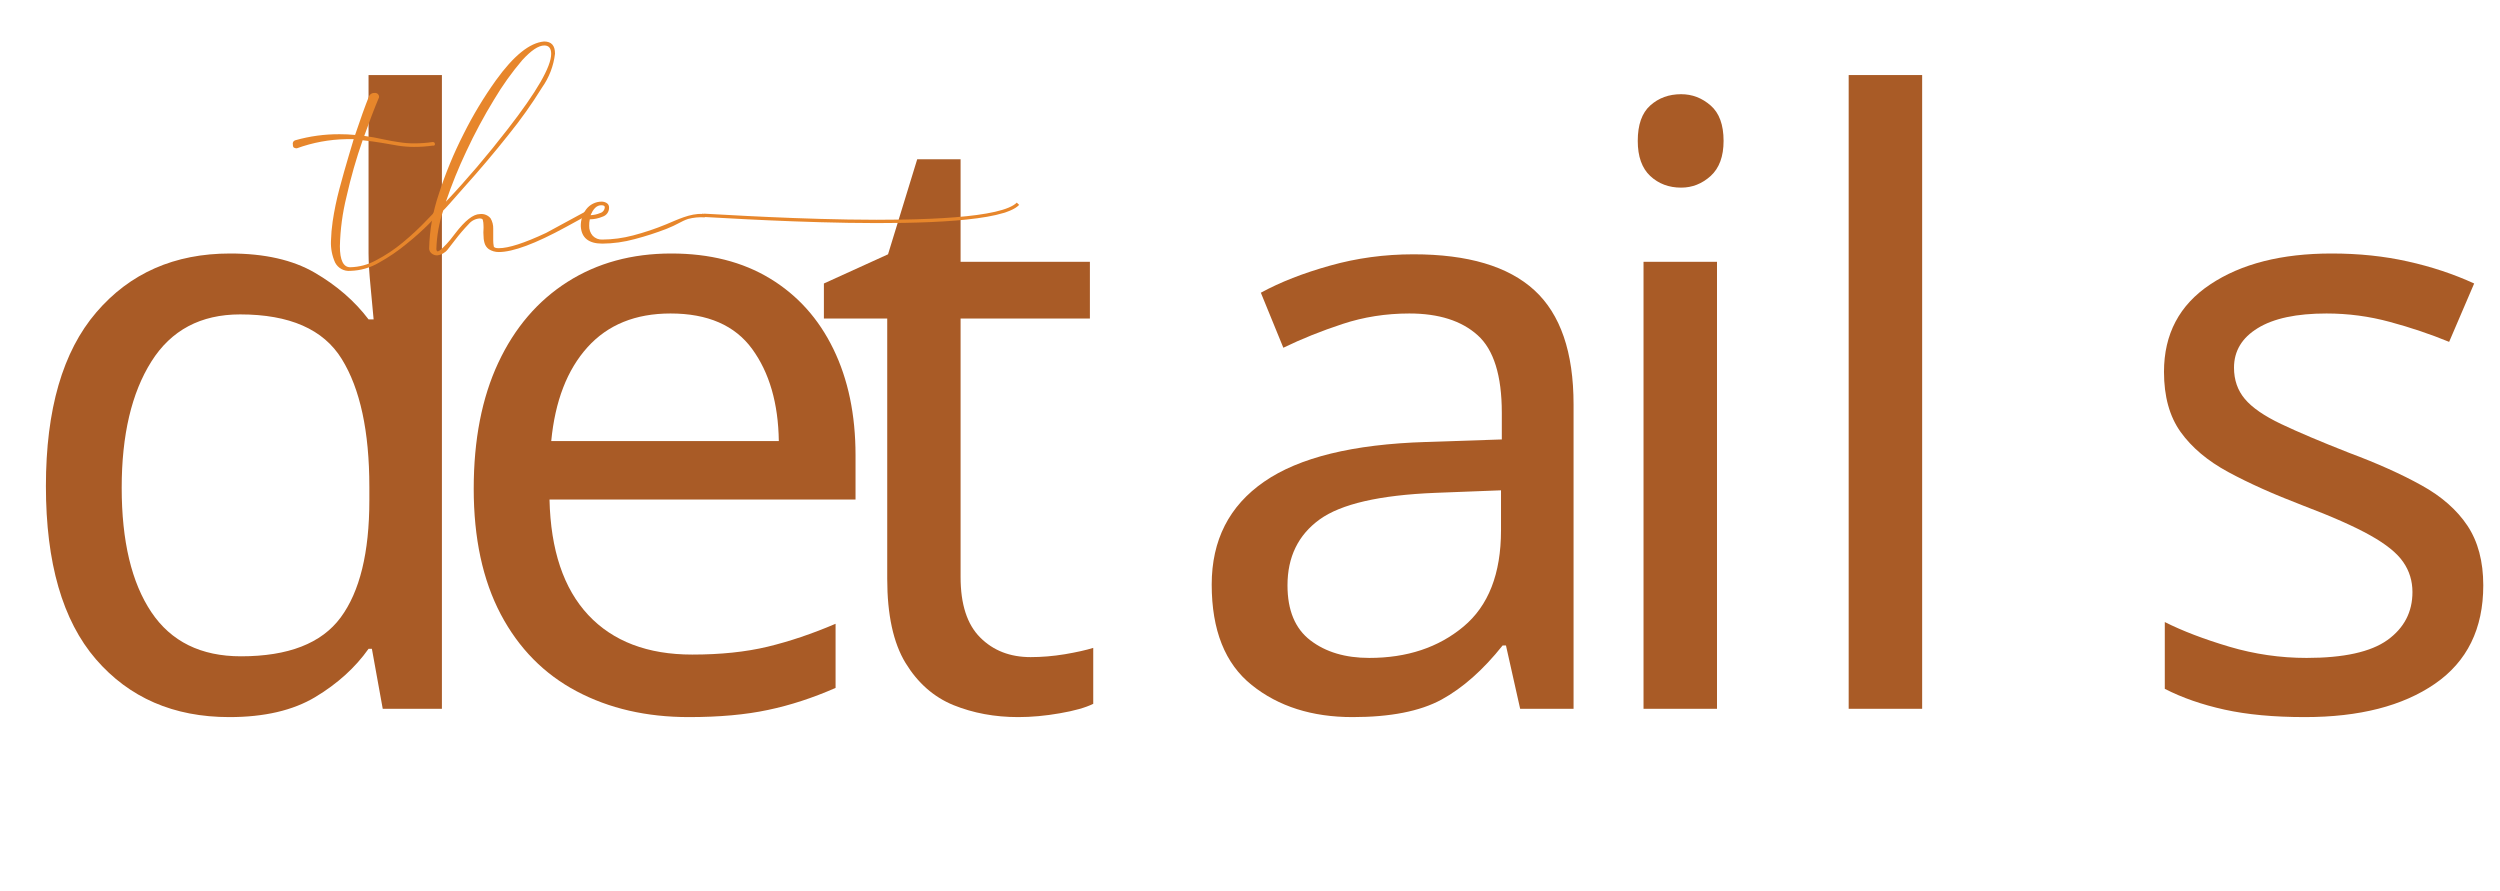
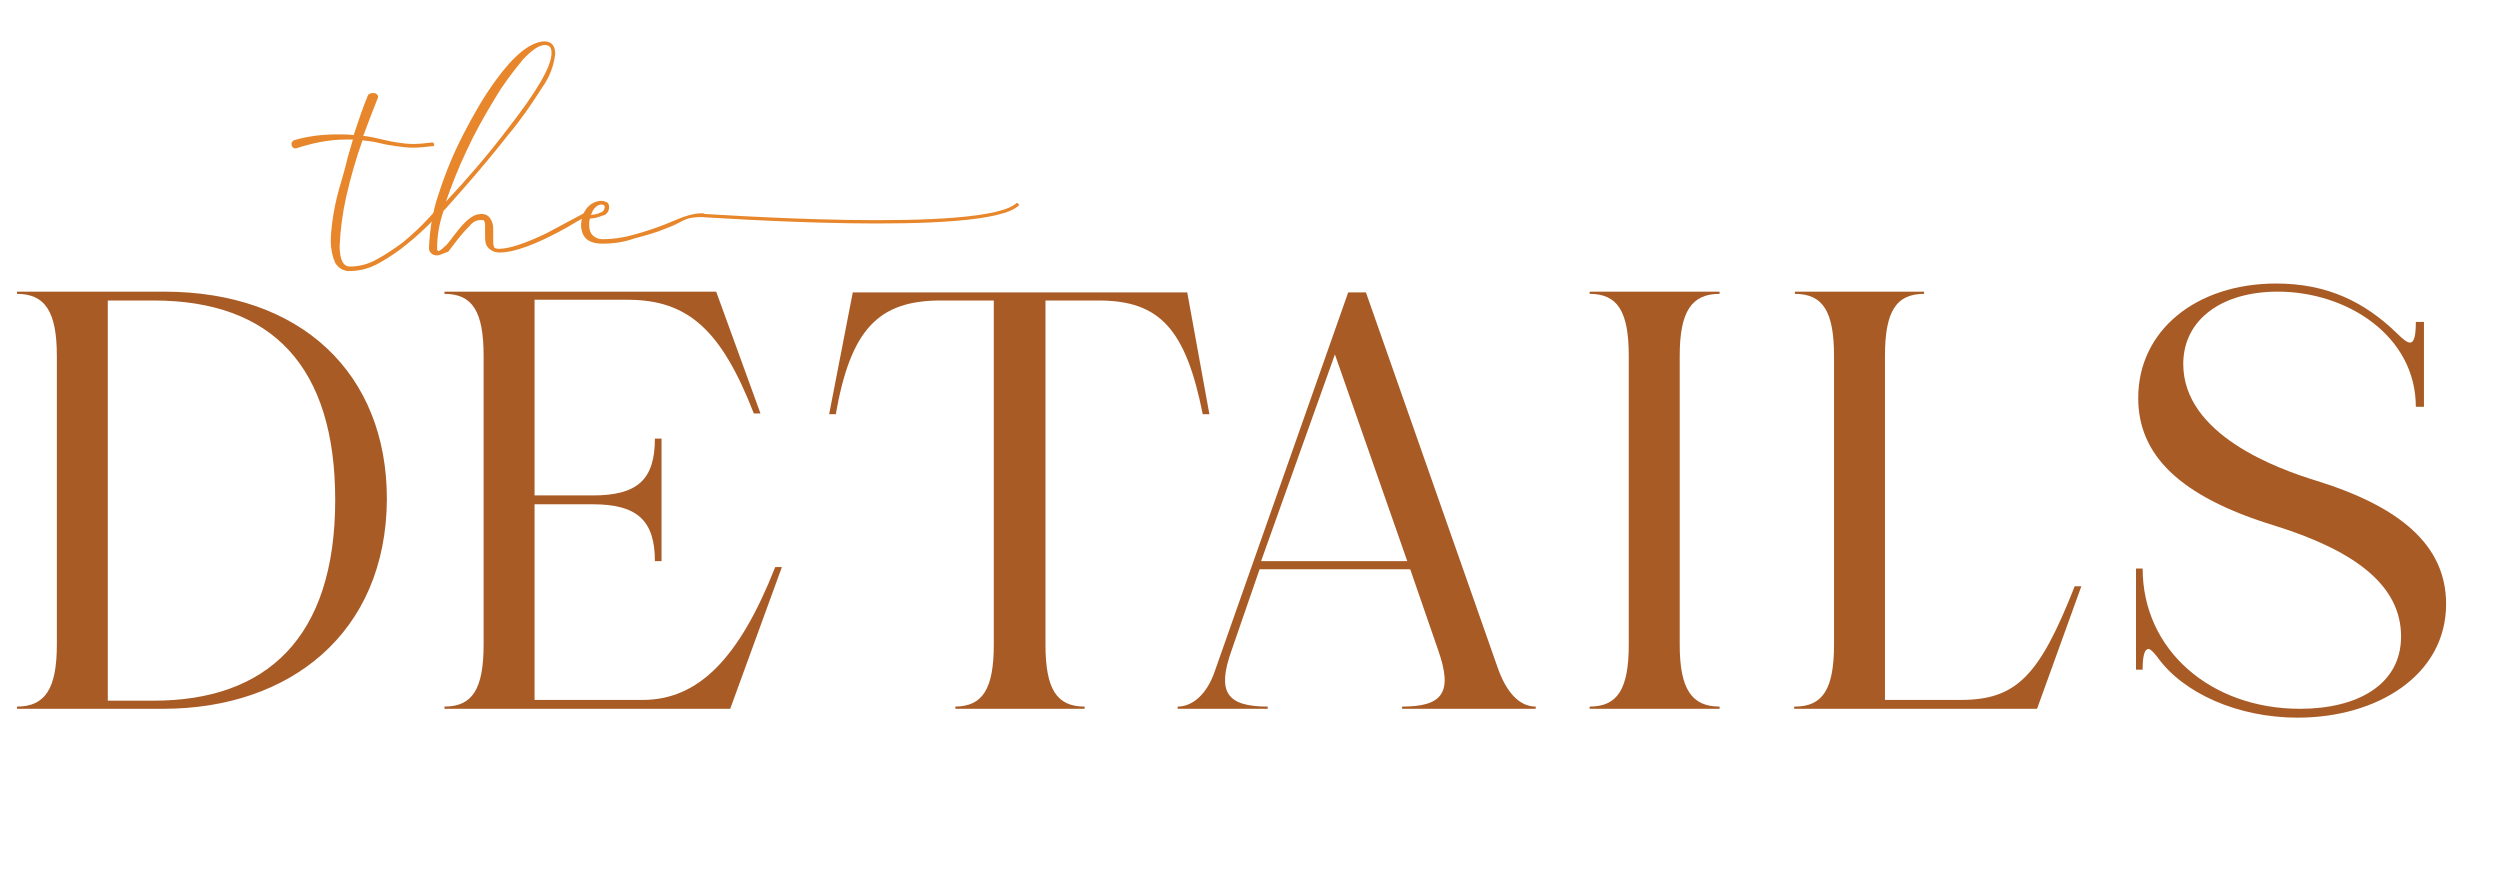
- <svg xmlns="http://www.w3.org/2000/svg" viewBox="0 0 338.64 120.63">
-   <defs>
-     <style>.cls-1{font-size:112.95px;fill:#a95b26;font-family:Rusillaserif-Regular, Rusilla serif;letter-spacing:0.03em;}.cls-2{letter-spacing:0.02em;}.cls-3{letter-spacing:-0.06em;}.cls-4{letter-spacing:0.04em;}.cls-5{letter-spacing:0.05em;}.cls-6{letter-spacing:0.05em;}.cls-7{fill:none;stroke:#e7862b;stroke-miterlimit:10;stroke-width:0.45px;}.cls-8{fill:#e7862b;}</style>
-   </defs>
-   <g id="Layer_2" data-name="Layer 2">
-     <g id="Layer_1-2" data-name="Layer 1">
-       <text class="cls-1" transform="translate(0 96.01)">d<tspan class="cls-2" x="57.95" y="0">e</tspan>
-         <tspan class="cls-3" x="109.79" y="0">t</tspan>
-         <tspan class="cls-4" x="158.93" y="0">a</tspan>
-         <tspan class="cls-5" x="213.03" y="0">i</tspan>
-         <tspan class="cls-4" x="240.82" y="0">l</tspan>
-         <tspan class="cls-6" x="287.36" y="0">s</tspan>
-       </text>
-       <path class="cls-7" d="M95.21,29.17c-.33-.13,38.51,2.76,42.68-1.57" />
-       <path class="cls-8" d="M47.47,36.69a2.1,2.1,0,0,1-2.08-1.13,6.45,6.45,0,0,1-.56-2.91A23.07,23.07,0,0,1,45.06,30a40,40,0,0,1,.91-4.4c.45-1.67.86-3.14,1.24-4.4.29-1,.52-1.73.7-2.35q-.36,0-1,0a20.55,20.55,0,0,0-6.7,1.24.75.75,0,0,1-.39-.09c-.1-.06-.15-.2-.15-.43A.46.46,0,0,1,40,19a21.48,21.48,0,0,1,6-.82,20.8,20.8,0,0,1,2.1.1C48.81,16.16,49.44,14.4,50,13a.77.77,0,0,1,.75-.41.53.53,0,0,1,.59.6c-.64,1.51-1.3,3.26-2,5.22.9.12,1.77.28,2.61.47s1.37.26,2.05.37a12.25,12.25,0,0,0,2.15.17,16.93,16.93,0,0,0,2.45-.18c.21,0,.31.09.31.28v.08a.63.63,0,0,1-.1.12.31.31,0,0,1-.16,0,18,18,0,0,1-2.56.18,14.12,14.12,0,0,1-2.17-.17c-.71-.11-1.42-.24-2.15-.37S50,19.09,49.12,19a69.2,69.2,0,0,0-2.18,7.63,30.86,30.86,0,0,0-.9,6.72c0,1.9.47,2.85,1.4,2.85a7.63,7.63,0,0,0,3.48-.93,20.3,20.3,0,0,0,3.65-2.43A37.1,37.1,0,0,0,58,29.62a12,12,0,0,0,1.08-1.19l.16-.1c.24,0,.36.09.36.26v.09a.28.28,0,0,1-.05.12l0,0c-.17.21-.66.72-1.45,1.53A36.3,36.3,0,0,1,55.11,33a24.47,24.47,0,0,1-3.76,2.57A8.07,8.07,0,0,1,47.47,36.69Z" />
-       <path class="cls-8" d="M59.24,34.59a1.12,1.12,0,0,1-.8-.28.86.86,0,0,1-.31-.65,24.69,24.69,0,0,1,1.3-7.35,55,55,0,0,1,3.37-8.17,53.58,53.58,0,0,1,4.38-7.27q3.6-5,6.52-5.25c1,0,1.48.55,1.48,1.65a9.91,9.91,0,0,1-1.76,4.59,62.49,62.49,0,0,1-4.57,6.43q-2.8,3.53-6.07,7.17c-1.69,1.93-2.6,2.95-2.74,3.05a18,18,0,0,0-.93,5.2c0,.23.08.34.18.34s.37-.16.7-.49a12.71,12.71,0,0,0,1-1.08c.31-.38.53-.67.67-.86Q63.66,29,65,29a1.61,1.61,0,0,1,1.45.57,2.63,2.63,0,0,1,.36,1.42q0,.55,0,1l0,.57a4.11,4.11,0,0,0,.07.78c0,.19.26.28.68.28,1.33,0,3.46-.69,6.41-2.07l5.77-3.13c.24,0,.37.08.37.23v.13a.1.1,0,0,1-.11.11c-.34.22-1.46.84-3.34,1.86q-6.21,3.39-9.1,3.39a2.46,2.46,0,0,1-1.35-.39,1.54,1.54,0,0,1-.58-.84,3.85,3.85,0,0,1-.14-1.1,3.78,3.78,0,0,1,0-.67,5,5,0,0,0,0-.65,2.73,2.73,0,0,0-.08-.65c0-.17-.17-.25-.46-.25a2.12,2.12,0,0,0-1.45.75,24.21,24.21,0,0,0-1.86,2.17l-1,1.29A2.12,2.12,0,0,1,59.24,34.59Zm1.16-7.27q4.2-4.44,8.39-9.85Q74.66,9.91,74.66,7.3q0-1.14-.93-1.14c-.8,0-1.79.68-3,2a38.82,38.82,0,0,0-3.8,5.32,70.73,70.73,0,0,0-3.78,7.05A63.73,63.73,0,0,0,60.4,27.32Z" />
-       <path class="cls-8" d="M81.59,33c-1.86,0-2.83-.79-2.92-2.36a3.72,3.72,0,0,1,.72-2.27,2.65,2.65,0,0,1,2.1-1.06,1.3,1.3,0,0,1,.7.2.67.67,0,0,1,.31.6,1.25,1.25,0,0,1-.88,1.24,4.55,4.55,0,0,1-1.73.36,3.65,3.65,0,0,0-.08.86,1.94,1.94,0,0,0,.48,1.37,1.69,1.69,0,0,0,1.3.51,16.65,16.65,0,0,0,4.17-.56,35,35,0,0,0,4.47-1.5c1.52-.63,3.26-1.5,4.92-1.41.21,0,.17,0,.24.06s.12.07.12.19a.27.27,0,0,1,0,.13c0,.05,0,.08-.09.08a7,7,0,0,0-2.22.22c-.93.31-1.51.79-2.87,1.32a39.79,39.79,0,0,1-4.36,1.41A17,17,0,0,1,81.59,33ZM80,29.15a3.79,3.79,0,0,0,1.29-.29.85.85,0,0,0,.63-.8c0-.17-.16-.26-.47-.26C80.85,27.8,80.37,28.25,80,29.15Z" />
+ <svg xmlns="http://www.w3.org/2000/svg" version="1.1" id="Layer_1" x="0px" y="0px" viewBox="0 0 338.6 120.6" style="enable-background:new 0 0 338.6 120.6;" xml:space="preserve">
+   <style type="text/css">
+ 	.st0{enable-background:new    ;}
+ 	.st1{fill:#A95B26;}
+ 	.st2{fill:none;stroke:#E7862B;stroke-width:0.45;stroke-miterlimit:10;}
+ 	.st3{fill:#E7862B;}
+ </style>
+   <g id="Layer_2_1_">
+     <g id="Layer_1-2">
+       <g class="st0">
+         <path class="st1" d="M2.3,96v-0.3c3.8,0,5.4-2.4,5.4-8.4V48.2c0-6-1.6-8.4-5.4-8.4v-0.3h19.9c18.5,0,30.2,11,30.2,28.1     C52.3,85.8,39.2,96,22.1,96H2.3z M14.6,40.7v54.2h6.2c15.2,0,24.6-8.4,24.6-27.2c0-18-8.5-27-24.6-27H14.6z" />
+       </g>
+       <g class="st0">
+         <path class="st1" d="M60.2,95.7c3.8,0,5.3-2.4,5.3-8.4V48.2c0-6-1.5-8.4-5.3-8.4v-0.3H97l6,16.5h-0.9     c-4.4-11.3-8.9-15.4-17.1-15.4H72.4v26.5h7.9c6,0,8.4-2.1,8.4-7.7h0.9V76h-0.9c0-5.5-2.4-7.7-8.4-7.7h-7.9v26.5H87     c7.6,0,13.1-5.6,18-18h0.9L98.9,96H60.2V95.7z" />
+       </g>
+       <g class="st0">
+         <path class="st1" d="M129.3,95.7c3.8,0,5.3-2.4,5.3-8.4V40.7h-7.2c-8.5,0-12.2,4-14.2,15.4h-0.9l3.2-16.5h45.3l3,16.5h-0.9     c-2.3-11.5-5.8-15.4-14.1-15.4h-7.2v46.6c0,6,1.5,8.4,5.3,8.4V96h-17.5V95.7z" />
+       </g>
+       <g class="st0">
+         <path class="st1" d="M159.5,96v-0.3c2.1,0,4-1.8,5-4.7l18.1-51.4h2.4l17.8,50.7c1.2,3.5,3,5.4,5.2,5.4V96h-18.1v-0.3     c5.5,0,6.9-1.9,4.9-7.6l-3.8-11h-20.4l-3.8,11c-2,5.6-0.7,7.6,4.9,7.6V96H159.5z M170.8,76h19.8l-9.8-28L170.8,76z" />
+       </g>
+       <g class="st0">
+         <path class="st1" d="M215.3,95.7c3.8,0,5.3-2.4,5.3-8.4V48.2c0-6-1.5-8.4-5.3-8.4v-0.3h17.6v0.3c-3.8,0-5.4,2.4-5.4,8.4v39.1     c0,6,1.6,8.4,5.4,8.4V96h-17.6V95.7z" />
+       </g>
+       <g class="st0">
+         <path class="st1" d="M243.1,95.7c3.8,0,5.3-2.4,5.3-8.4V48.2c0-6-1.5-8.4-5.3-8.4v-0.3h17.5v0.3c-3.8,0-5.3,2.4-5.3,8.4v46.6     h10.2c7.6,0,10.7-3.2,15.5-15.4h0.9L275.9,96h-32.9V95.7z" />
+       </g>
+       <g class="st0">
+         <path class="st1" d="M313.7,65.1c11.3,3.5,17.6,8.7,17.6,16.7c0,9.7-9.4,15.4-20.1,15.4c-8.1,0-15.5-3.3-19-8.2     c-0.7-0.9-1-1.1-1.2-1.1c-0.8,0-0.8,2.1-0.8,2.8h-0.9V77h0.9c0,11.1,9.3,19,21.3,19c7.7,0,13.7-3.2,13.7-9.8     c0-6.9-6.2-11.6-17.1-15c-13.1-4-18.5-9.7-18.5-17.3c0-9.1,7.8-15.5,18.7-15.5c6.9,0,12,2.5,16.4,6.8c0.9,0.9,1.4,1.2,1.7,1.2     c0.6,0,0.8-1,0.8-2.8h1.1v11.5h-1.1c0-9.6-9.3-15.6-18.7-15.6c-7.6,0-12.8,3.8-12.8,9.8C295.7,58.9,308.5,63.5,313.7,65.1z" />
+       </g>
+       <path class="st2" d="M95.2,29.2c-0.3-0.1,38.5,2.8,42.7-1.6" />
+       <path class="st3" d="M47.5,36.7c-0.9,0.1-1.7-0.4-2.1-1.1c-0.4-0.9-0.6-1.9-0.6-2.9c0-0.9,0.1-1.8,0.2-2.6c0.2-1.5,0.5-3,0.9-4.4    c0.5-1.7,0.9-3.1,1.2-4.4c0.3-1,0.5-1.7,0.7-2.4c-0.2,0-0.6,0-1,0c-2.3,0-4.6,0.5-6.7,1.2c-0.1,0-0.3,0-0.4-0.1    c-0.1-0.1-0.2-0.2-0.2-0.4c-0.1-0.2,0.1-0.5,0.3-0.6c0,0,0,0,0,0c2-0.6,4-0.8,6-0.8c0.7,0,1.4,0,2.1,0.1c0.7-2.1,1.3-3.9,1.9-5.3    c0.1-0.3,0.4-0.4,0.8-0.4c0.3,0,0.6,0.2,0.6,0.5c0,0,0,0.1,0,0.1c-0.6,1.5-1.3,3.3-2,5.2c0.9,0.1,1.8,0.3,2.6,0.5s1.4,0.3,2,0.4    c0.7,0.1,1.4,0.2,2.2,0.2c0.8,0,1.6-0.1,2.5-0.2c0.2,0,0.3,0.1,0.3,0.3v0.1c0,0-0.1,0.1-0.1,0.1c-0.1,0-0.1,0-0.2,0    c-0.8,0.1-1.7,0.2-2.6,0.2c-0.7,0-1.5-0.1-2.2-0.2c-0.7-0.1-1.4-0.2-2.2-0.4S50,19.1,49.1,19c-0.9,2.5-1.6,5-2.2,7.6    c-0.5,2.2-0.8,4.5-0.9,6.7c0,1.9,0.5,2.8,1.4,2.8c1.2,0,2.4-0.3,3.5-0.9c1.3-0.7,2.5-1.5,3.7-2.4c1.2-1,2.4-2.1,3.4-3.2    c0.4-0.4,0.7-0.8,1.1-1.2l0.2-0.1c0.2,0,0.4,0.1,0.4,0.3v0.1c0,0,0,0.1,0,0.1l0,0c-0.2,0.2-0.7,0.7-1.5,1.5    c-0.9,0.9-1.9,1.8-3,2.7c-1.2,1-2.4,1.8-3.8,2.6C50.2,36.3,48.8,36.7,47.5,36.7z" />
+       <path class="st3" d="M59.2,34.6c-0.3,0-0.6-0.1-0.8-0.3c-0.2-0.2-0.3-0.4-0.3-0.7c0.1-2.5,0.5-5,1.3-7.3c0.9-2.8,2-5.5,3.4-8.2    c1.3-2.5,2.7-5,4.4-7.3c2.4-3.3,4.6-5.1,6.5-5.2c1,0,1.5,0.6,1.5,1.7c-0.2,1.7-0.8,3.2-1.8,4.6c-1.4,2.2-2.9,4.4-4.6,6.4    C67,20.6,65,23,62.8,25.5c-1.7,1.9-2.6,3-2.7,3c-0.6,1.7-0.9,3.4-0.9,5.2c0,0.2,0.1,0.3,0.2,0.3s0.4-0.2,0.7-0.5    c0.4-0.3,0.7-0.7,1-1.1c0.3-0.4,0.5-0.7,0.7-0.9C63,29.9,64.1,29,65,29c0.5-0.1,1.1,0.1,1.4,0.6c0.3,0.4,0.4,0.9,0.4,1.4    c0,0.4,0,0.7,0,1v0.6c0,0.3,0,0.5,0.1,0.8c0,0.2,0.3,0.3,0.7,0.3c1.3,0,3.5-0.7,6.4-2.1l5.8-3.1c0.2,0,0.4,0.1,0.4,0.2v0.1    c0,0.1,0,0.1-0.1,0.1c0,0,0,0,0,0c-0.3,0.2-1.5,0.8-3.3,1.9c-4.1,2.3-7.2,3.4-9.1,3.4c-0.5,0-0.9-0.1-1.3-0.4    c-0.3-0.2-0.5-0.5-0.6-0.8c-0.1-0.4-0.1-0.7-0.1-1.1c0-0.2,0-0.4,0-0.7c0-0.2,0-0.4,0-0.6c0-0.2,0-0.4-0.1-0.6    c0-0.2-0.2-0.2-0.5-0.2c-0.6,0-1.1,0.3-1.5,0.8c-0.7,0.7-1.3,1.4-1.9,2.2l-1,1.3C60.3,34.2,59.8,34.5,59.2,34.6z M60.4,27.3    c2.8-3,5.6-6.2,8.4-9.9c3.9-5,5.9-8.4,5.9-10.2c0-0.8-0.3-1.1-0.9-1.1c-0.8,0-1.8,0.7-3,2c-1.4,1.7-2.7,3.4-3.8,5.3    c-1.4,2.3-2.7,4.6-3.8,7C62.1,22.7,61.2,25,60.4,27.3z" />
+       <path class="st3" d="M81.6,33c-1.9,0-2.8-0.8-2.9-2.4c0-0.8,0.2-1.6,0.7-2.3c0.5-0.7,1.3-1.1,2.1-1.1c0.2,0,0.5,0.1,0.7,0.2    c0.2,0.1,0.3,0.4,0.3,0.6c0,0.6-0.3,1.1-0.9,1.2c-0.5,0.2-1.1,0.4-1.7,0.4c-0.1,0.3-0.1,0.6-0.1,0.9c0,0.5,0.1,1,0.5,1.4    c0.3,0.3,0.8,0.5,1.3,0.5c1.4,0,2.8-0.2,4.2-0.6c1.5-0.4,3-0.9,4.5-1.5c1.5-0.6,3.3-1.5,4.9-1.4c0.2,0,0.2,0,0.2,0.1    s0.1,0.1,0.1,0.2c0,0,0,0.1,0,0.1c0,0,0,0.1-0.1,0.1c-0.7,0-1.5,0-2.2,0.2c-0.9,0.3-1.5,0.8-2.9,1.3c-1.4,0.6-2.9,1-4.4,1.4    C84.5,32.8,83.1,33,81.6,33z M80,29.1c0.4,0,0.9-0.1,1.3-0.3c0.4-0.1,0.6-0.4,0.6-0.8c0-0.2-0.2-0.3-0.5-0.3    C80.8,27.8,80.4,28.2,80,29.1z" />
    </g>
  </g>
</svg>
